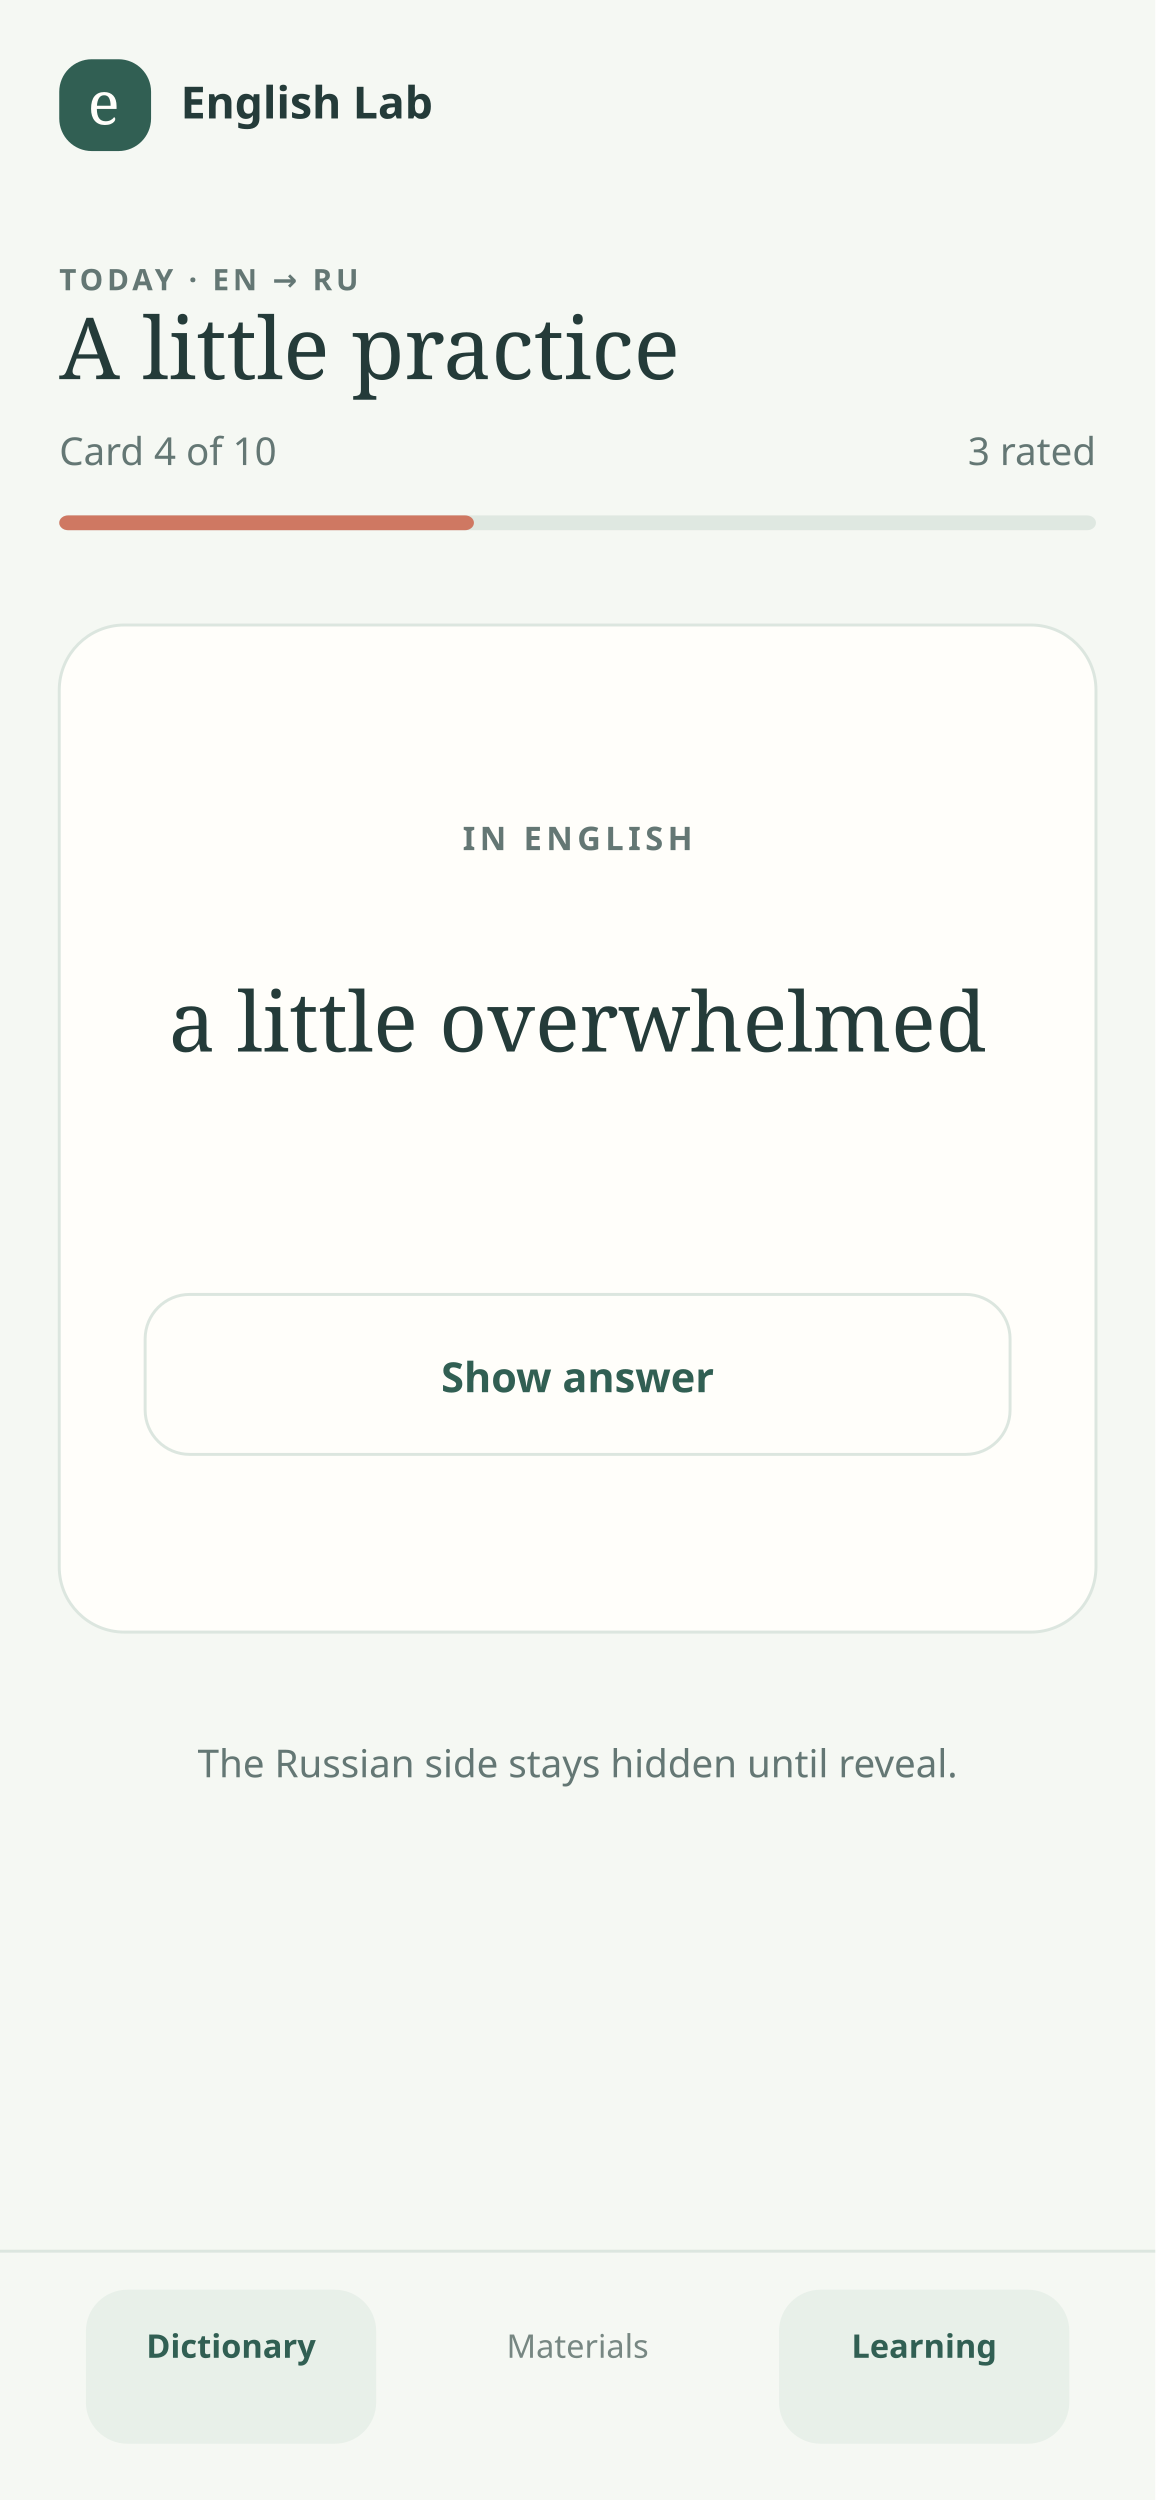
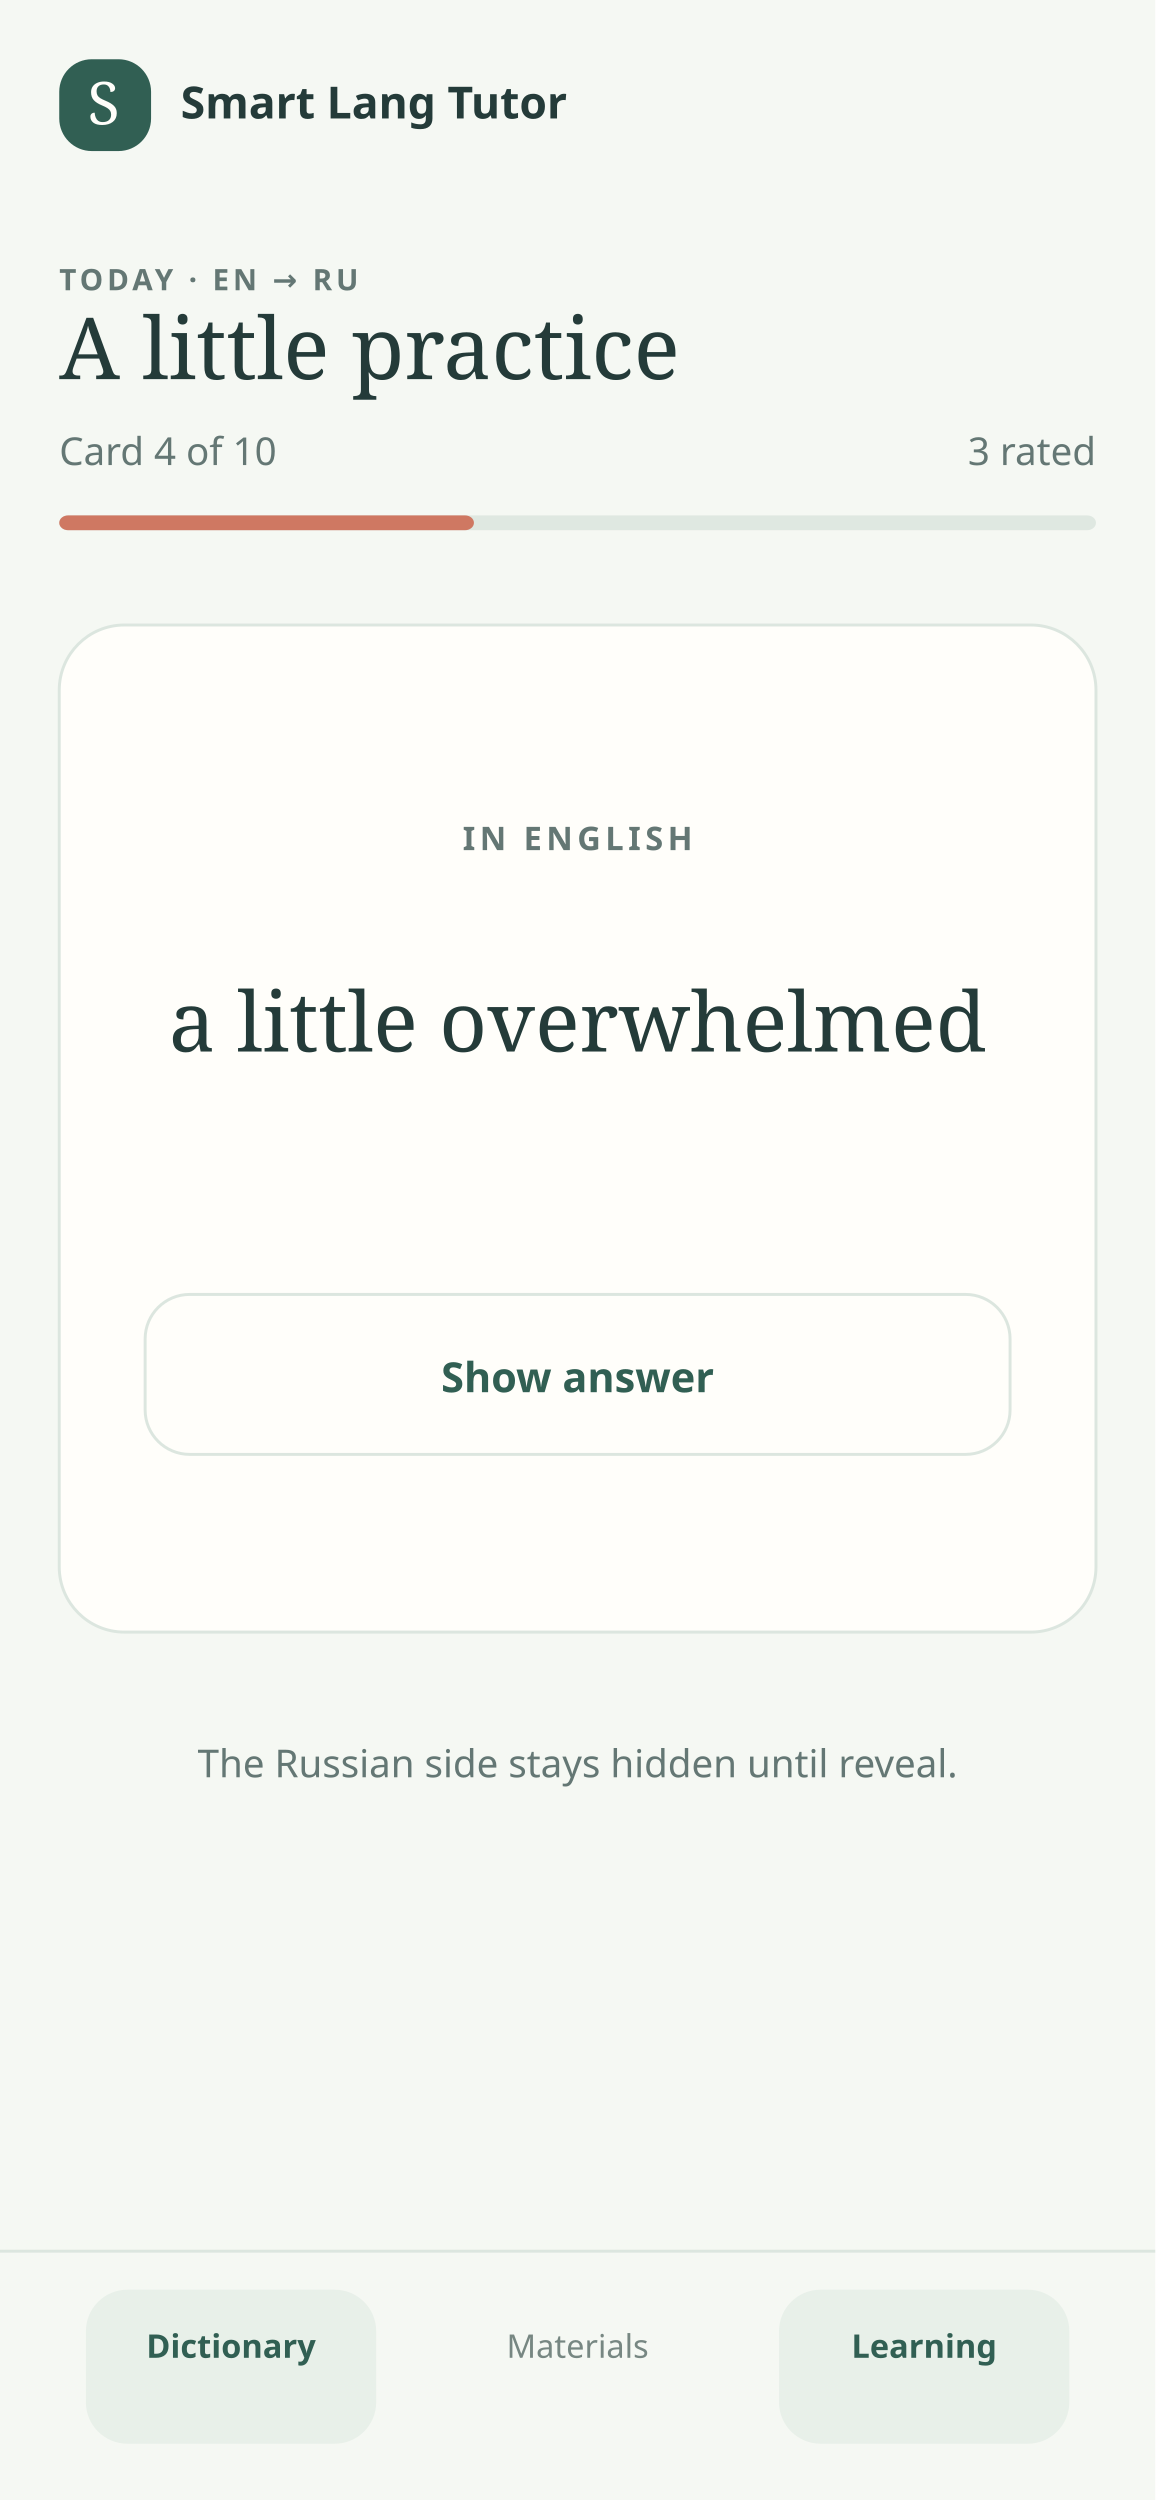
<svg xmlns="http://www.w3.org/2000/svg" width="390" height="844" viewBox="0 0 390 844" role="img" aria-labelledby="t d">
  <rect width="390" height="844" fill="#f5f8f3" />
  <rect x="20" y="20" width="31" height="31" rx="11" fill="#315f53" />
-   <text x="35" y="42" fill="#fffefa" font-family="Georgia" font-size="20" text-anchor="middle">e</text>
-   <text x="61" y="40" fill="#243b39" font-family="sans-serif" font-size="15" font-weight="700">English Lab</text>
+   <text x="35" y="42" fill="#fffefa" font-family="Georgia" font-size="20" text-anchor="middle">S</text>
+   <text x="61" y="40" fill="#243b39" font-family="sans-serif" font-size="15" font-weight="700">Smart Lang Tutor</text>
  <text x="20" y="98" fill="#647774" font-family="sans-serif" font-size="10" font-weight="700" letter-spacing="1.3">TODAY · EN → RU</text>
  <text x="20" y="128" fill="#243b39" font-family="Georgia" font-size="29">A little practice</text>
  <text x="20" y="157" fill="#647774" font-family="sans-serif" font-size="13">Card 4 of 10</text>
  <text x="370" y="157" fill="#647774" font-family="sans-serif" font-size="13" text-anchor="end">3 rated</text>
  <rect x="20" y="174" width="350" height="5" rx="3" fill="#dfe8e1" />
  <rect x="20" y="174" width="140" height="5" rx="3" fill="#cf7862" />
  <rect x="20" y="211" width="350" height="340" rx="22" fill="#fffefa" stroke="#dce6df" />
  <text x="195" y="287" fill="#647774" font-family="sans-serif" font-size="11" font-weight="700" letter-spacing="1.5" text-anchor="middle">IN ENGLISH</text>
  <text x="195" y="355" fill="#243b39" font-family="Georgia" font-size="28" text-anchor="middle">a little overwhelmed</text>
  <rect x="49" y="437" width="292" height="54" rx="15" fill="#fffefa" stroke="#dce6df" />
  <text x="195" y="470" fill="#315f53" font-family="sans-serif" font-size="14" font-weight="700" text-anchor="middle">Show answer</text>
  <text x="195" y="600" fill="#647774" font-family="sans-serif" font-size="13" text-anchor="middle">The Russian side stays hidden until reveal.</text>
  <path d="M0 760h390" stroke="#dce6df" />
  <rect x="29" y="773" width="98" height="52" rx="14" fill="#e8f0e9" />
  <text x="78" y="796" fill="#315f53" font-family="sans-serif" font-size="11" font-weight="700" text-anchor="middle">Dictionary</text>
  <text x="195" y="796" fill="#778782" font-family="sans-serif" font-size="11" text-anchor="middle">Materials</text>
  <rect x="263" y="773" width="98" height="52" rx="14" fill="#e8f0e9" />
  <text x="312" y="796" fill="#315f53" font-family="sans-serif" font-size="11" font-weight="700" text-anchor="middle">Learning</text>
</svg>
